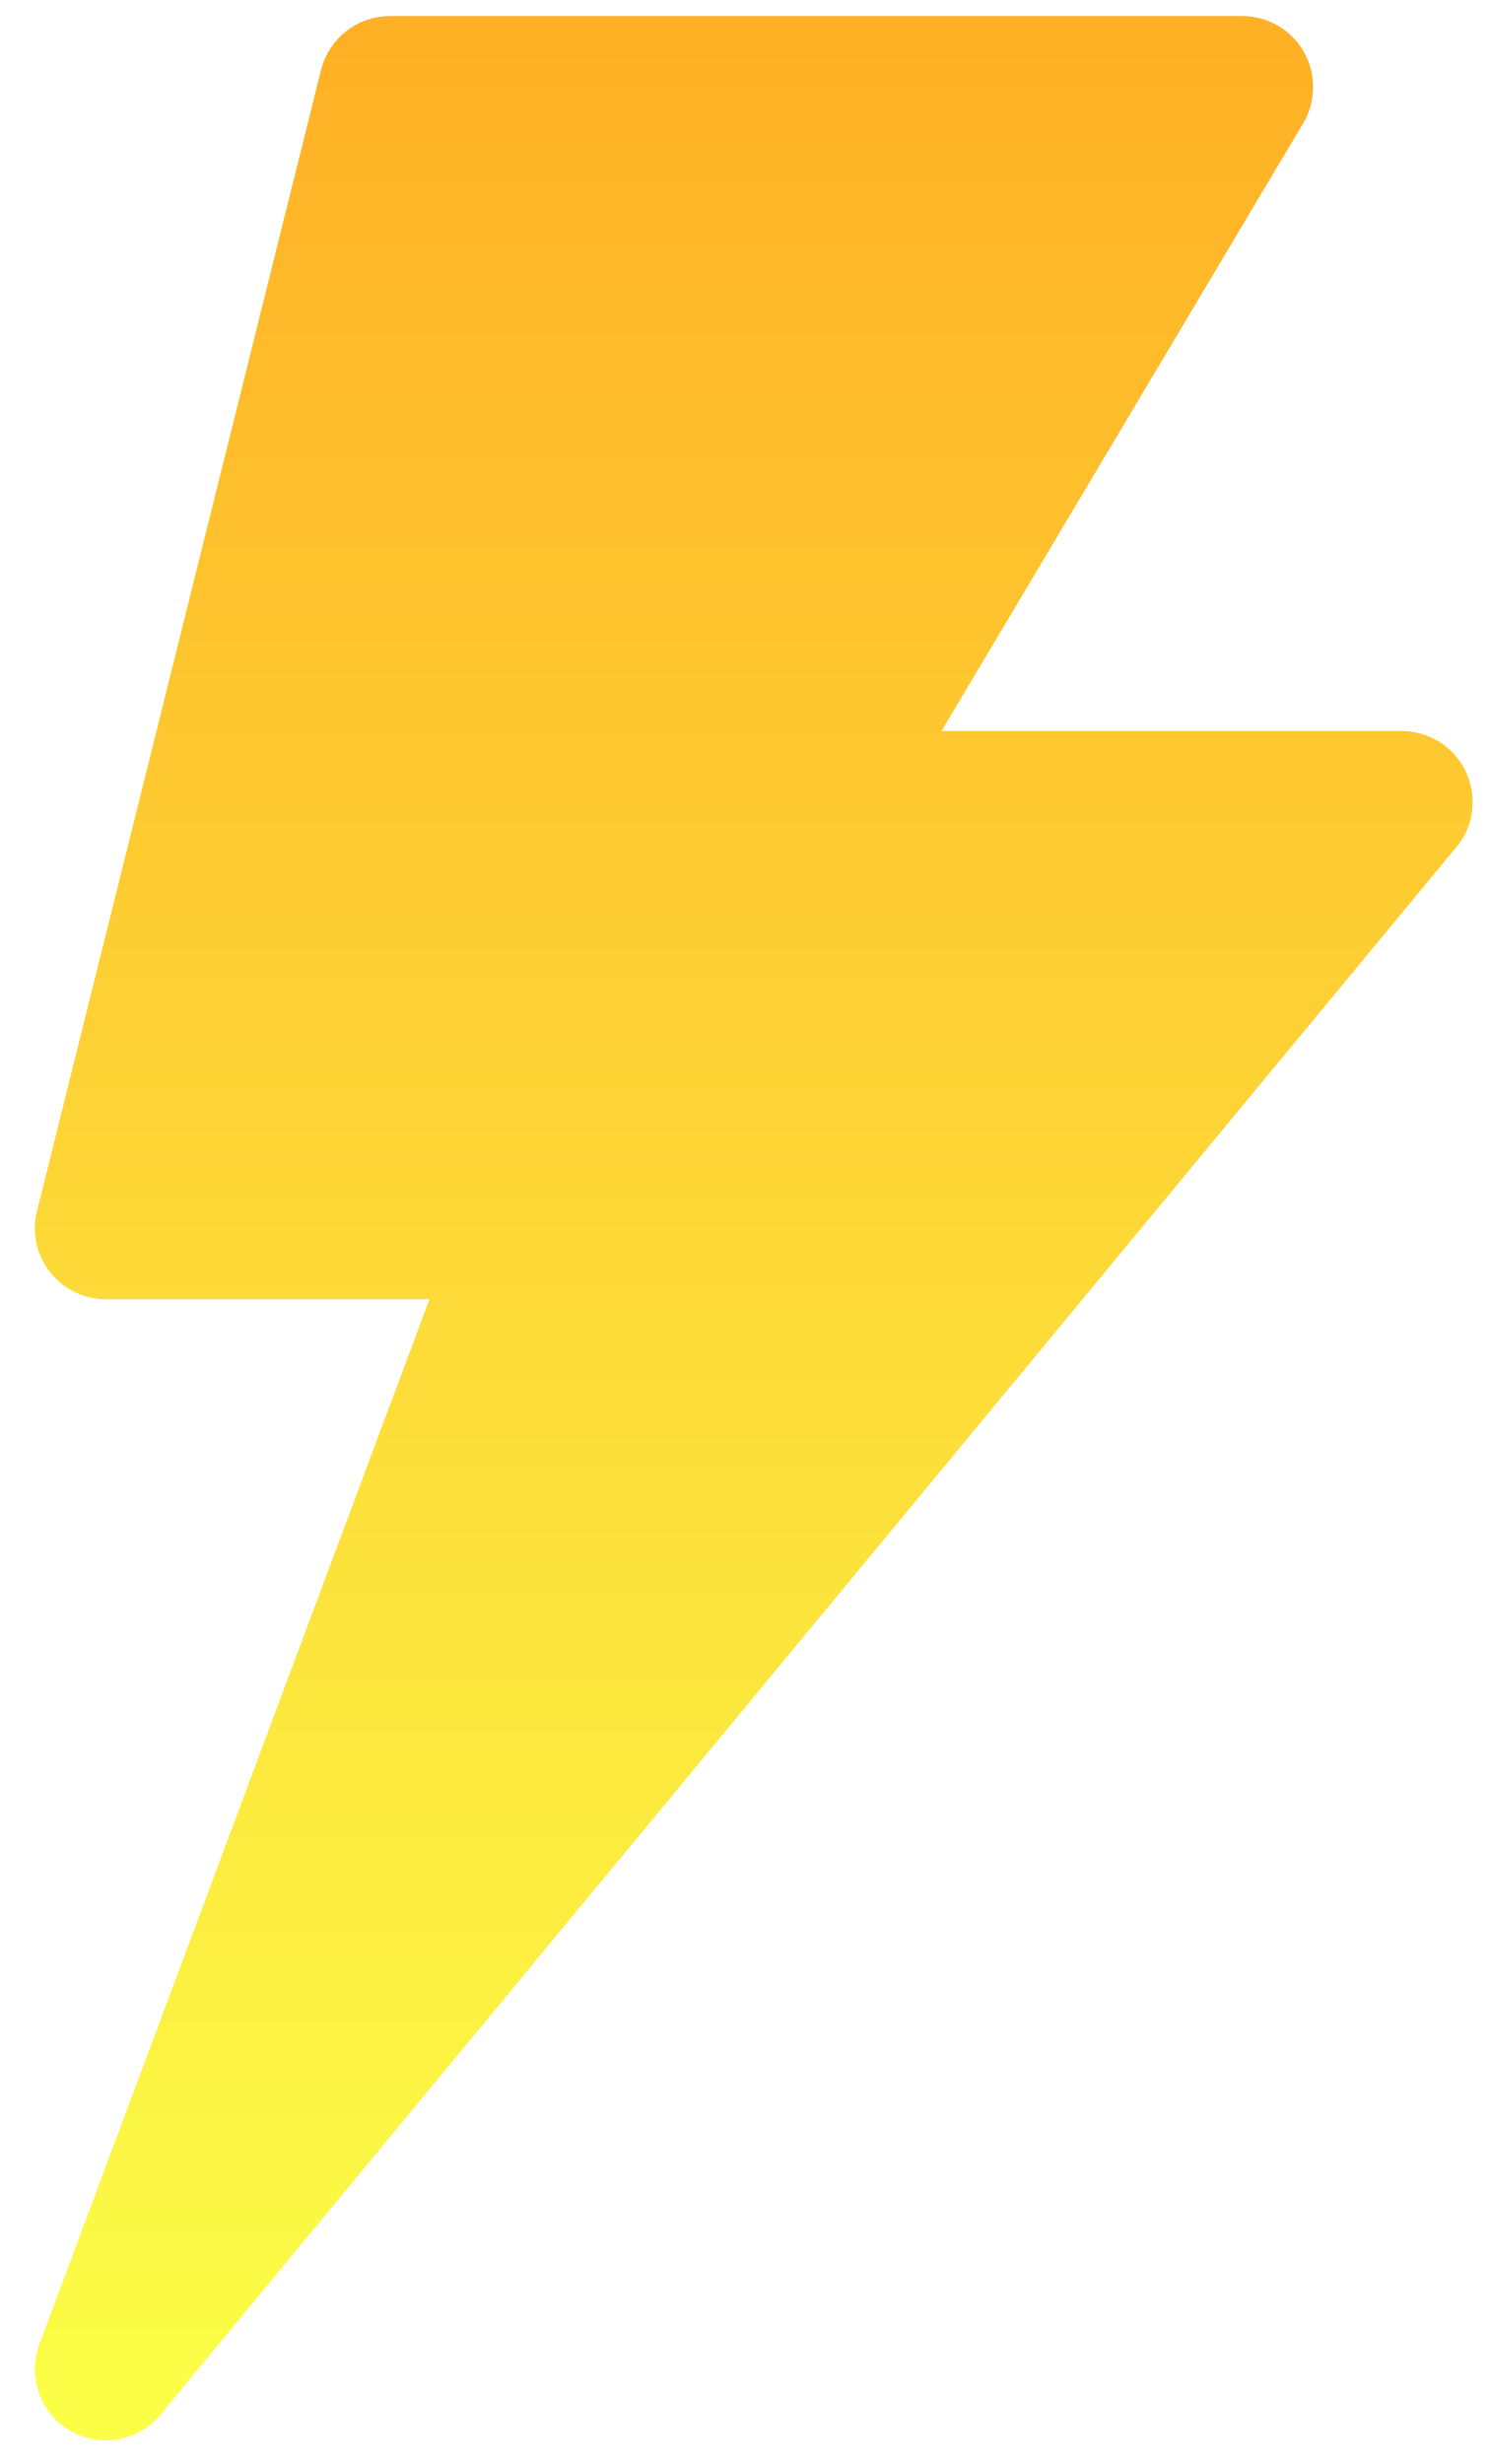
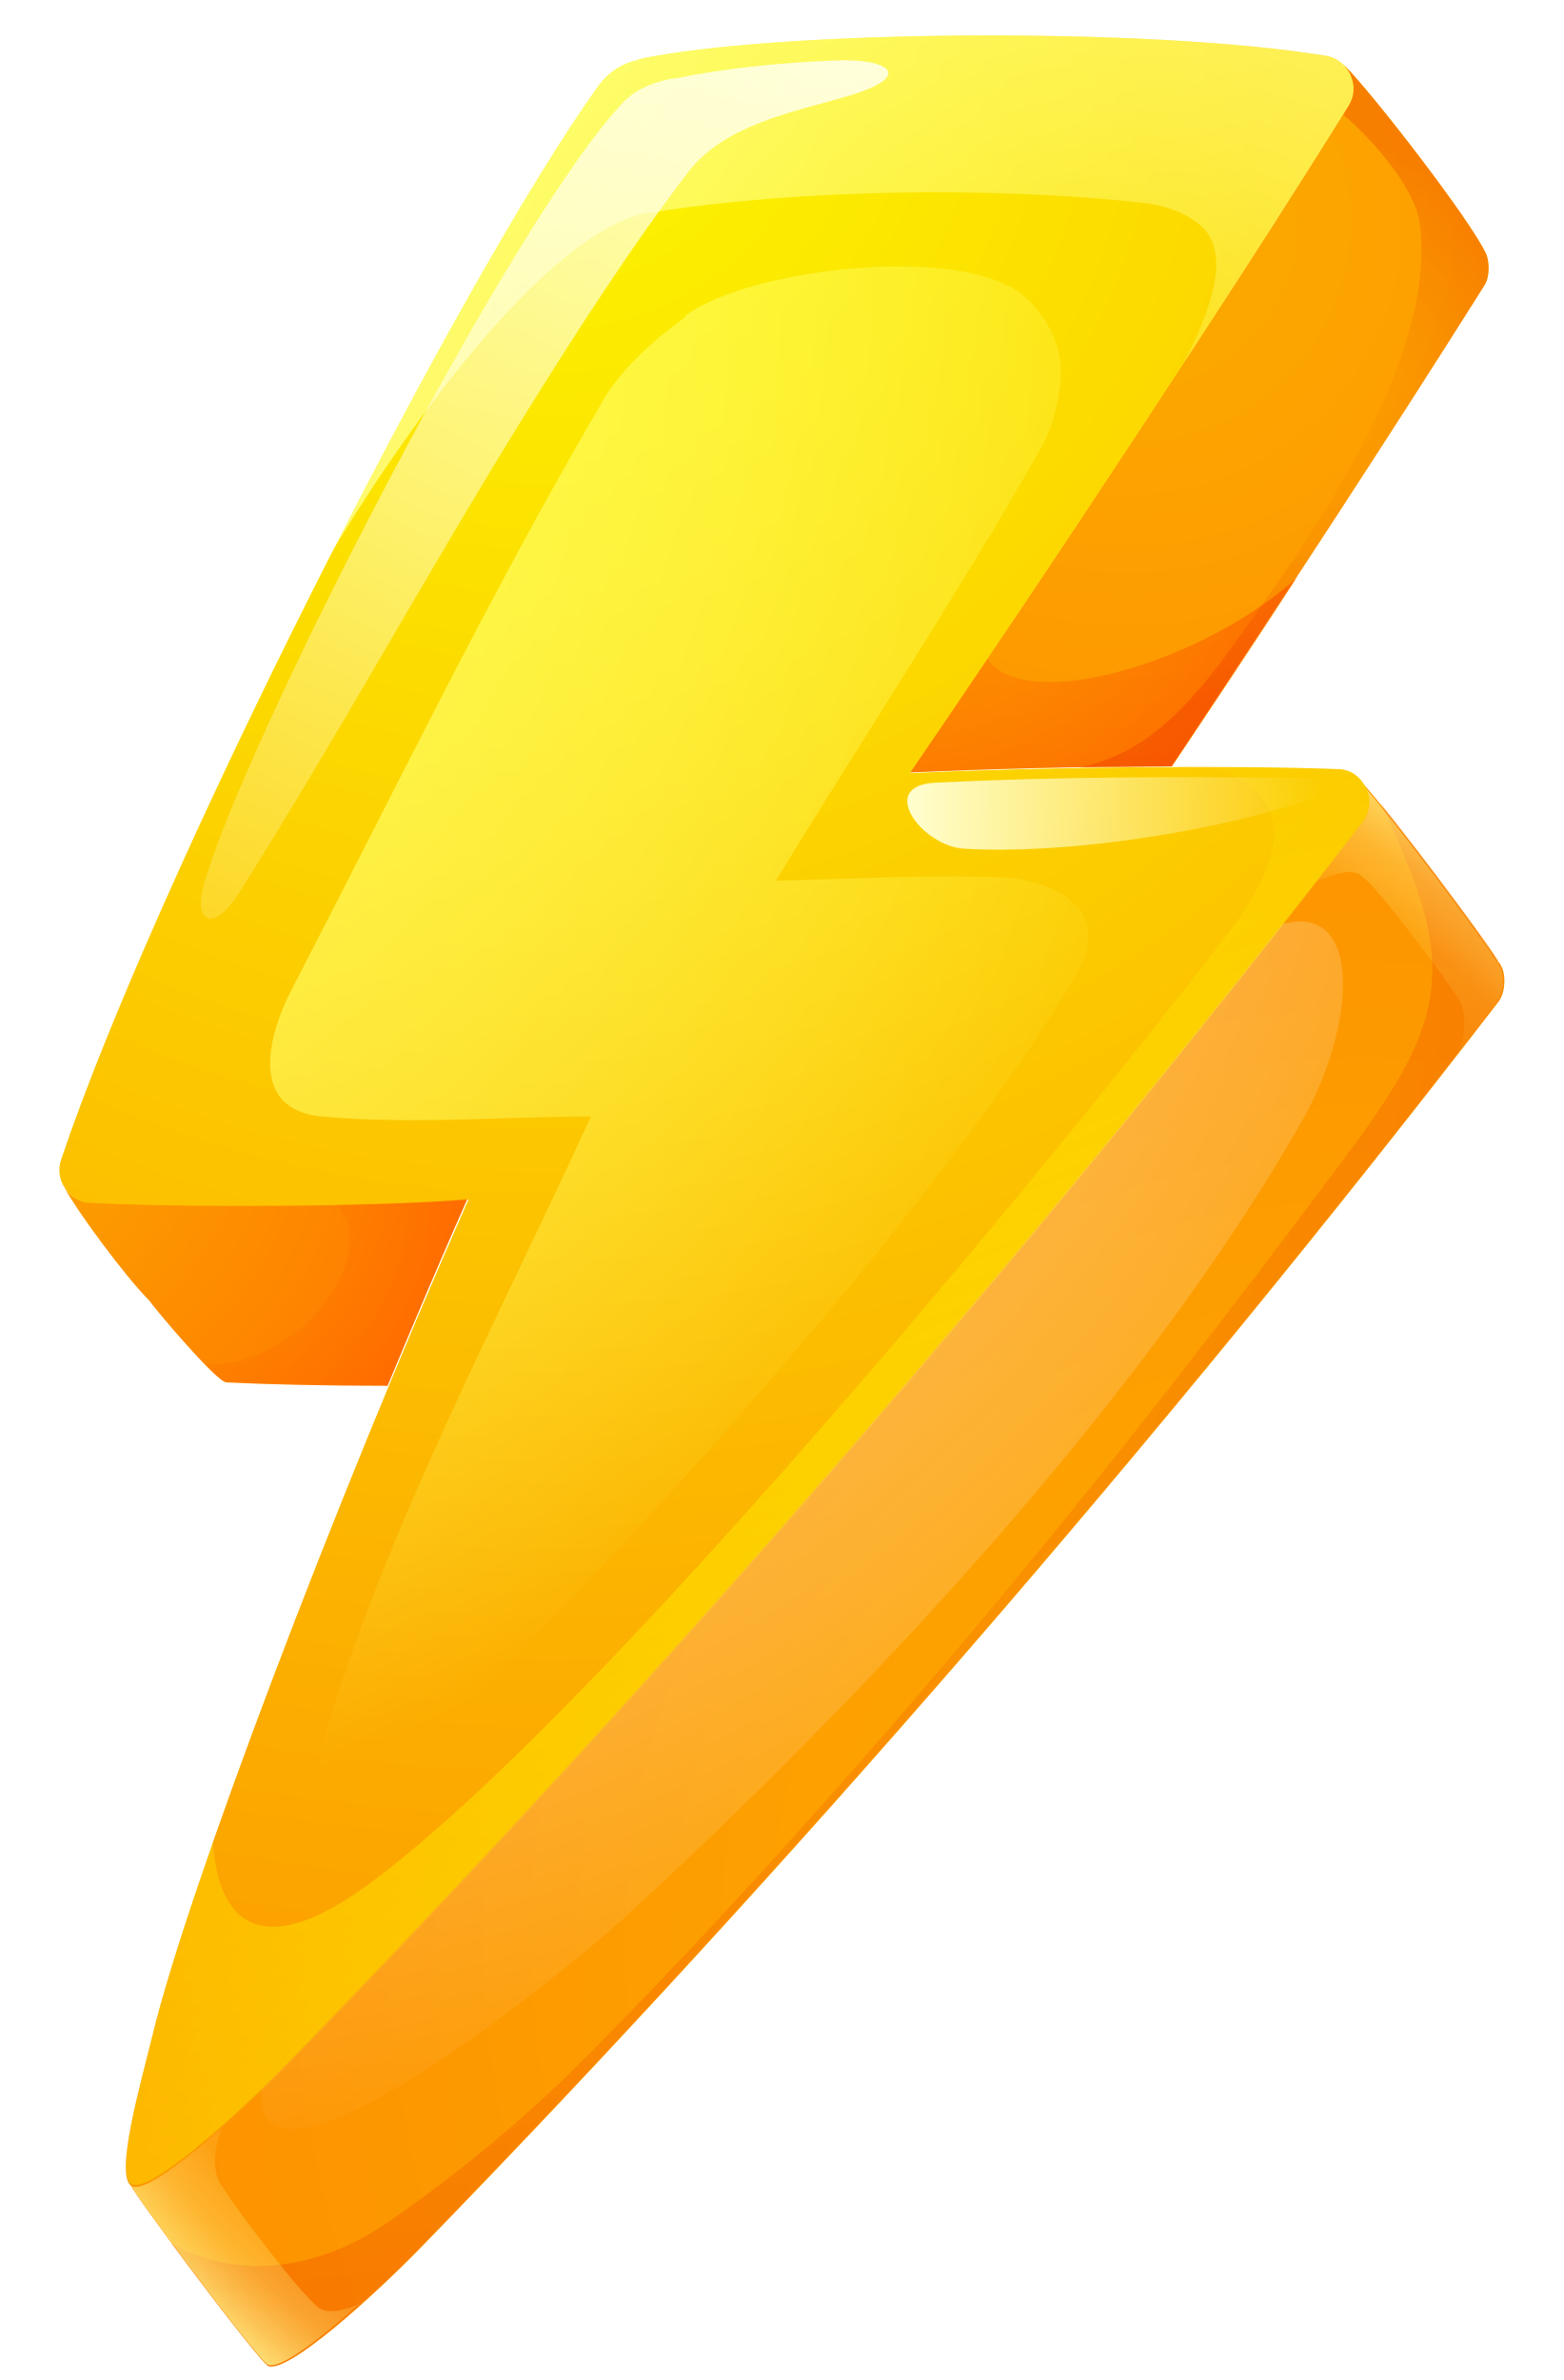
- <svg xmlns="http://www.w3.org/2000/svg" width="32" height="53" viewBox="0 0 32 53" fill="none">
-   <path d="M28.052 1.119C27.78 0.64 27.273 0.345 26.722 0.345H8.389C7.688 0.345 7.078 0.822 6.907 1.503L0.796 26.049C0.682 26.505 0.784 26.989 1.074 27.359C1.363 27.73 1.808 27.947 2.278 27.947H9.239L0.847 50.428C0.579 51.144 0.882 51.948 1.554 52.311C2.23 52.673 3.066 52.479 3.513 51.863L31.389 18.15C31.728 17.686 31.775 17.072 31.516 16.558C31.255 16.047 30.728 15.724 30.154 15.724H20.255L28.032 2.659C28.316 2.186 28.323 1.598 28.052 1.119Z" fill="url(#paint0_linear_2053_10026)" />
+ <svg xmlns="http://www.w3.org/2000/svg" width="23" height="35" viewBox="0 0 23 35" fill="none">
+   <path fill-rule="evenodd" clip-rule="evenodd" d="M6.88 17.63C5.51 17.74 2.74 17.75 1.33 17.68C1.17 17.68 1.04 17.6 0.95 17.47C1.12 17.79 1.83 18.76 2.19 19.12C2.28 19.25 3.18 20.32 3.33 20.33C3.94 20.36 4.81 20.38 5.7 20.38C6.09 19.44 6.48 18.52 6.87 17.64L6.88 17.63Z" fill="url(#paint0_radial_15_3239)" />
+   <path fill-rule="evenodd" clip-rule="evenodd" d="M19.83 1.55C17.9 4.63 15.48 8.29 13.38 11.36C14.48 11.31 15.91 11.27 17.23 11.27C18.81 8.9 20.44 6.41 21.83 4.2C21.92 4.06 21.9 3.84 21.86 3.74C21.64 3.25 20.16 1.34 19.77 0.96C19.84 1.12 19.83 1.28 19.74 1.42L19.83 1.55Z" fill="url(#paint1_radial_15_3239)" />
+   <path fill-rule="evenodd" clip-rule="evenodd" d="M20.04 12.08C15.05 18.56 9.51 24.92 4.26 30.33C3.5 31.11 2.21 32.28 1.94 32.14C1.94 32.14 1.94 32.14 1.93 32.14C1.93 32.14 1.92 32.13 1.91 32.12C2.02 32.34 3.6 34.45 3.9 34.75C3.92 34.77 3.93 34.78 3.94 34.79C4.21 34.93 5.51 33.76 6.26 32.98C11.52 27.57 17.05 21.21 22.04 14.73C22.15 14.58 22.14 14.33 22.09 14.23C22.04 14.13 22.06 14.17 22.03 14.14C21.81 13.77 20.45 11.97 20.06 11.54C20.06 11.54 20.06 11.54 20.06 11.55C20.14 11.72 20.12 11.9 20.01 12.05L20.04 12.08Z" fill="url(#paint2_radial_15_3239)" />
+   <path style="mix-blend-mode:multiply" opacity="0.5" fill-rule="evenodd" clip-rule="evenodd" d="M19.75 1.68C20.22 2.08 20.81 2.78 20.88 3.28C21.15 5.34 19.18 8.04 18.1 9.54C17.26 10.71 16.63 11.12 15.87 11.29C16.33 11.29 16.79 11.28 17.23 11.27C18.81 8.9 20.44 6.41 21.83 4.2C21.92 4.06 21.9 3.84 21.86 3.74C21.64 3.25 20.17 1.35 19.77 0.96C19.84 1.11 19.83 1.28 19.74 1.42C19.71 1.46 19.69 1.5 19.66 1.54L19.75 1.68Z" fill="url(#paint3_radial_15_3239)" />
+   <path style="mix-blend-mode:multiply" opacity="0.5" fill-rule="evenodd" clip-rule="evenodd" d="M22.04 14.13C21.85 13.82 20.83 12.46 20.3 11.8C21.38 14.06 21.38 14.87 19.9 16.86C18.08 19.31 16.21 21.72 14.25 24.05C12.45 26.18 10.59 28.26 8.63 30.24C7.75 31.13 6.78 31.93 5.75 32.65C4.55 33.49 3.36 33.47 2.52 32.99C3.03 33.68 3.71 34.56 3.89 34.75C3.91 34.77 3.92 34.78 3.93 34.79C4.2 34.93 5.5 33.76 6.25 32.98C11.51 27.57 17.04 21.21 22.03 14.73C22.14 14.58 22.13 14.33 22.08 14.23C22.03 14.13 22.05 14.17 22.02 14.14L22.04 14.13Z" fill="url(#paint4_radial_15_3239)" />
+   <path style="mix-blend-mode:screen" fill-rule="evenodd" clip-rule="evenodd" d="M5.34 33.85C5.11 33.97 4.83 34.04 4.69 33.94C4.43 33.75 3.47 32.48 3.3 32.2C3.28 32.18 3.27 32.15 3.25 32.13C3.1 31.88 3.16 31.54 3.28 31.25C2.68 31.78 2.1 32.22 1.93 32.13C1.92 32.13 1.91 32.11 1.9 32.1C2.01 32.32 3.59 34.43 3.89 34.73C3.91 34.75 3.92 34.76 3.93 34.77C4.1 34.87 4.72 34.39 5.33 33.84L5.34 33.85ZM19.47 12.92C19.68 12.83 19.9 12.78 20.02 12.88C20.04 12.9 20.06 12.91 20.08 12.93C20.33 13.14 21.28 14.42 21.45 14.69C21.58 14.91 21.55 15.21 21.45 15.47C21.64 15.22 21.83 14.98 22.02 14.73C22.13 14.58 22.12 14.33 22.07 14.23C22.02 14.13 22.04 14.17 22.01 14.14C21.79 13.77 20.43 11.97 20.04 11.54C20.04 11.55 20.06 11.57 20.06 11.58C20.14 11.75 20.12 11.93 20.01 12.08C19.79 12.36 19.58 12.64 19.36 12.92C19.34 12.94 19.33 12.96 19.31 12.99C19.35 12.97 19.4 12.94 19.44 12.92H19.47Z" fill="url(#paint5_radial_15_3239)" />
+   <path fill-rule="evenodd" clip-rule="evenodd" d="M9.39 0.87C11.43 0.44 16.87 0.39 19.5 0.82C19.67 0.85 19.79 0.95 19.86 1.1C19.93 1.25 19.92 1.42 19.83 1.56C17.9 4.64 15.48 8.3 13.38 11.37C15.25 11.28 18.1 11.25 19.67 11.31C19.86 11.31 20.01 11.42 20.09 11.59C20.17 11.76 20.15 11.94 20.04 12.09C15.05 18.57 9.51 24.93 4.26 30.34C3.5 31.12 2.21 32.29 1.94 32.15C1.67 32.01 2.08 30.6 2.25 29.9C2.76 27.8 4.91 22.12 6.89 17.64C5.52 17.75 2.75 17.76 1.34 17.69C1.18 17.69 1.05 17.61 0.96 17.48C0.87 17.35 0.85 17.2 0.9 17.05C2.27 12.97 6.71 4.18 8.8 1.26C8.95 1.06 9.14 0.93 9.39 0.88V0.87Z" fill="url(#paint6_radial_15_3239)" />
+   <path style="mix-blend-mode:multiply" fill-rule="evenodd" clip-rule="evenodd" d="M19.07 8.5C17.72 9.72 15.11 10.52 14.52 9.69C14.14 10.26 13.76 10.82 13.39 11.36C14.49 11.31 15.92 11.27 17.24 11.27C17.85 10.36 18.47 9.43 19.07 8.5Z" fill="url(#paint7_radial_15_3239)" />
+   <path style="mix-blend-mode:multiply" fill-rule="evenodd" clip-rule="evenodd" d="M4.92 17.71C5.66 18.29 4.52 20.1 3.02 20.07C3.16 20.22 3.28 20.32 3.33 20.32C3.94 20.35 4.81 20.37 5.7 20.37C6.09 19.43 6.48 18.51 6.87 17.63C6.36 17.67 5.67 17.7 4.92 17.71Z" fill="url(#paint8_radial_15_3239)" />
+   <path style="mix-blend-mode:screen" fill-rule="evenodd" clip-rule="evenodd" d="M9.56 3.13C11.7 2.78 14.61 2.74 16.78 2.98C17.09 3.01 17.41 3.11 17.65 3.31C18.13 3.71 17.8 4.59 17.39 5.37C18.25 4.06 19.08 2.77 19.83 1.56C19.92 1.42 19.93 1.26 19.86 1.1C19.79 0.94 19.66 0.85 19.5 0.82C16.87 0.39 11.43 0.44 9.39 0.87C9.14 0.92 8.95 1.05 8.8 1.25C7.8 2.64 6.27 5.36 4.79 8.27C5.82 6.52 8.01 3.38 9.56 3.12V3.13Z" fill="url(#paint9_radial_15_3239)" />
+   <path style="mix-blend-mode:screen" fill-rule="evenodd" clip-rule="evenodd" d="M1.92 32.13C1.92 32.13 1.92 32.13 1.93 32.13C1.93 32.13 1.93 32.13 1.92 32.13ZM19.67 11.3C19.16 11.28 18.52 11.27 17.82 11.27C19 11.65 19 12.51 18.05 13.74C15.51 17.05 8.74 25.28 5.42 27.71C3.74 28.94 3.19 28.16 3.13 27.06C2.72 28.25 2.4 29.23 2.25 29.88C2.09 30.55 1.71 31.86 1.91 32.1C1.91 32.1 1.92 32.11 1.93 32.12C1.93 32.12 1.93 32.12 1.94 32.12C2.11 32.21 2.69 31.77 3.29 31.24C3.64 30.93 3.99 30.59 4.26 30.31C9.27 25.16 14.54 19.13 19.34 12.97C19.57 12.67 19.81 12.37 20.04 12.07C20.15 11.92 20.17 11.74 20.09 11.57C20.09 11.57 20.09 11.56 20.09 11.55C20.01 11.41 19.86 11.32 19.69 11.32L19.67 11.3Z" fill="url(#paint10_radial_15_3239)" />
+   <path style="mix-blend-mode:screen" fill-rule="evenodd" clip-rule="evenodd" d="M9.91 1.15C9.65 1.2 9.38 1.29 9.19 1.48C7.55 3.17 3.58 10.94 3 13C2.96 13.14 2.91 13.38 3.02 13.48C3.18 13.61 3.43 13.27 3.51 13.14C4.97 10.83 6.28 8.42 7.72 6.1C8.44 4.94 9.3 3.6 10.13 2.52C10.66 1.84 11.65 1.65 12.41 1.43C13.51 1.12 13.06 0.85 12.27 0.89C11.51 0.92 10.67 1 9.9 1.16L9.91 1.15Z" fill="url(#paint11_linear_15_3239)" />
+   <path style="mix-blend-mode:screen" fill-rule="evenodd" clip-rule="evenodd" d="M19.13 11.44C17.34 11.42 15.55 11.42 13.76 11.51C12.89 11.55 13.56 12.44 14.17 12.48C15.58 12.57 17.69 12.26 19.07 11.82C19.22 11.77 19.43 11.71 19.46 11.56C19.48 11.44 19.25 11.44 19.13 11.44Z" fill="url(#paint12_linear_15_3239)" />
+   <path style="mix-blend-mode:screen" opacity="0.5" fill-rule="evenodd" clip-rule="evenodd" d="M3.84 30.74C3.73 32.69 8.22 29.09 9.23 28.16C12.68 24.99 16.8 20.61 19.14 16.5C19.95 15.09 20.05 13.26 18.86 13.59C14.22 19.49 9.18 25.25 4.37 30.2C4.33 30.24 4.3 30.28 4.26 30.31C4.13 30.44 3.99 30.59 3.84 30.73V30.74Z" fill="url(#paint13_radial_15_3239)" />
+   <path style="mix-blend-mode:screen" fill-rule="evenodd" clip-rule="evenodd" d="M10.08 4.66C9.61 5.01 9.14 5.41 8.85 5.92C7.2 8.74 5.78 11.68 4.28 14.57C3.97 15.17 3.62 16.32 4.74 16.42C6.05 16.54 7.38 16.42 8.69 16.42C7.33 19.4 5.68 22.45 4.76 25.59C4.48 26.56 5.27 26.58 5.89 26C8.77 23.33 13.81 17.81 15.85 14.29C16.38 13.37 15.48 12.93 14.72 12.9C13.62 12.86 12.51 12.93 11.41 12.95C12.69 10.86 14.04 8.81 15.26 6.68C15.44 6.38 15.55 6.03 15.59 5.68C15.66 5.17 15.45 4.71 15.08 4.37C14.51 3.85 12.94 3.82 11.66 4.07C10.99 4.2 10.4 4.4 10.07 4.65L10.08 4.66Z" fill="url(#paint14_radial_15_3239)" />
  <defs>
-     <linearGradient id="paint0_linear_2053_10026" x1="14.5" y1="51.748" x2="14.5" y2="-0.4" gradientUnits="userSpaceOnUse">
-       <stop stop-color="#FBFE47" />
-       <stop offset="1" stop-color="#FFAF25" />
+     <radialGradient id="paint0_radial_15_3239" cx="0" cy="0" r="1" gradientUnits="userSpaceOnUse" gradientTransform="translate(-0.760049 15.89) scale(8.82)">
+       <stop stop-color="#FCAC00" />
+       <stop offset="1" stop-color="#FF7300" />
+     </radialGradient>
+     <radialGradient id="paint1_radial_15_3239" cx="0" cy="0" r="1" gradientUnits="userSpaceOnUse" gradientTransform="translate(16.61 3.27996) scale(21.6 21.6)">
+       <stop stop-color="#FCAC00" />
+       <stop offset="1" stop-color="#FF7300" />
+     </radialGradient>
+     <radialGradient id="paint2_radial_15_3239" cx="0" cy="0" r="1" gradientUnits="userSpaceOnUse" gradientTransform="translate(20.1899 28.6) scale(40.6 40.6)">
+       <stop stop-color="#FCAC00" />
+       <stop offset="1" stop-color="#FF7300" />
+     </radialGradient>
+     <radialGradient id="paint3_radial_15_3239" cx="0" cy="0" r="1" gradientUnits="userSpaceOnUse" gradientTransform="translate(18.88 6.12996) scale(4.23)">
+       <stop stop-color="white" />
+       <stop offset="0.1" stop-color="#FEFCF9" />
+       <stop offset="0.22" stop-color="#FDF5E9" />
+       <stop offset="0.36" stop-color="#FCEACE" />
+       <stop offset="0.51" stop-color="#FADAA9" />
+       <stop offset="0.67" stop-color="#F8C67A" />
+       <stop offset="0.84" stop-color="#F6AD40" />
+       <stop offset="1" stop-color="#F39200" />
+     </radialGradient>
+     <radialGradient id="paint4_radial_15_3239" cx="0" cy="0" r="1" gradientUnits="userSpaceOnUse" gradientTransform="translate(3.2499 14.05) scale(22.61)">
+       <stop stop-color="white" />
+       <stop offset="0.1" stop-color="#FEFCF9" />
+       <stop offset="0.22" stop-color="#FDF5E9" />
+       <stop offset="0.36" stop-color="#FCEACE" />
+       <stop offset="0.51" stop-color="#FADAA9" />
+       <stop offset="0.67" stop-color="#F8C67A" />
+       <stop offset="0.84" stop-color="#F6AD40" />
+       <stop offset="1" stop-color="#F39200" />
+     </radialGradient>
+     <radialGradient id="paint5_radial_15_3239" cx="0" cy="0" r="1" gradientUnits="userSpaceOnUse" gradientTransform="translate(13.0599 23.77) scale(14.57)">
+       <stop offset="0.58" />
+       <stop offset="0.74" stop-color="#010101" />
+       <stop offset="0.79" stop-color="#080804" />
+       <stop offset="0.83" stop-color="#14130B" />
+       <stop offset="0.87" stop-color="#252214" />
+       <stop offset="0.89" stop-color="#3B3721" />
+       <stop offset="0.92" stop-color="#565030" />
+       <stop offset="0.94" stop-color="#776F42" />
+       <stop offset="0.96" stop-color="#9C9257" />
+       <stop offset="0.98" stop-color="#C7BA70" />
+       <stop offset="1" stop-color="#FFEE8F" />
+     </radialGradient>
+     <radialGradient id="paint6_radial_15_3239" cx="0" cy="0" r="1" gradientUnits="userSpaceOnUse" gradientTransform="translate(8.11995 0.880073) scale(31.4 31.4)">
+       <stop stop-color="#FCF800" />
+       <stop offset="1" stop-color="#FC9700" />
+     </radialGradient>
+     <radialGradient id="paint7_radial_15_3239" cx="0" cy="0" r="1" gradientUnits="userSpaceOnUse" gradientTransform="translate(12.6699 6.52) scale(8.28 8.28)">
+       <stop stop-color="white" />
+       <stop offset="0.1" stop-color="#FFFCF9" />
+       <stop offset="0.22" stop-color="#FFF6E9" />
+       <stop offset="0.36" stop-color="#FFECCE" />
+       <stop offset="0.51" stop-color="#FFDEA9" />
+       <stop offset="0.67" stop-color="#FFCB7A" />
+       <stop offset="0.84" stop-color="#FFB540" />
+       <stop offset="1" stop-color="#FF9D00" />
+     </radialGradient>
+     <radialGradient id="paint8_radial_15_3239" cx="0" cy="0" r="1" gradientUnits="userSpaceOnUse" gradientTransform="translate(3.0599 17.7601) scale(7.95 7.95)">
+       <stop stop-color="white" />
+       <stop offset="0.1" stop-color="#FFFCF9" />
+       <stop offset="0.22" stop-color="#FFF6E9" />
+       <stop offset="0.36" stop-color="#FFECCE" />
+       <stop offset="0.51" stop-color="#FFDEA9" />
+       <stop offset="0.67" stop-color="#FFCB7A" />
+       <stop offset="0.84" stop-color="#FFB540" />
+       <stop offset="1" stop-color="#FF9D00" />
+     </radialGradient>
+     <radialGradient id="paint9_radial_15_3239" cx="0" cy="0" r="1" gradientUnits="userSpaceOnUse" gradientTransform="translate(16.6099 7.79007) scale(16.66 16.66)">
+       <stop />
+       <stop offset="0.08" stop-color="#222111" />
+       <stop offset="0.22" stop-color="#5C582E" />
+       <stop offset="0.36" stop-color="#8E8747" />
+       <stop offset="0.5" stop-color="#B6AE5B" />
+       <stop offset="0.64" stop-color="#D6CC6B" />
+       <stop offset="0.77" stop-color="#ECE176" />
+       <stop offset="0.89" stop-color="#FAEE7D" />
+       <stop offset="1" stop-color="#FFF380" />
+     </radialGradient>
+     <radialGradient id="paint10_radial_15_3239" cx="0" cy="0" r="1" gradientUnits="userSpaceOnUse" gradientTransform="translate(25.15 42.18) scale(33.5 33.5)">
+       <stop stop-color="#FFD000" />
+       <stop offset="0.11" stop-color="#FACC00" />
+       <stop offset="0.23" stop-color="#ECC100" />
+       <stop offset="0.36" stop-color="#D6AE00" />
+       <stop offset="0.5" stop-color="#B69500" />
+       <stop offset="0.64" stop-color="#8E7300" />
+       <stop offset="0.78" stop-color="#5C4B00" />
+       <stop offset="0.92" stop-color="#221C00" />
+       <stop offset="1" />
+     </radialGradient>
+     <linearGradient id="paint11_linear_15_3239" x1="11.72" y1="-0.35" x2="2.33" y2="17.57" gradientUnits="userSpaceOnUse">
+       <stop stop-color="#FFFACF" />
+       <stop offset="1" />
    </linearGradient>
+     <linearGradient id="paint12_linear_15_3239" x1="13.35" y1="11.96" x2="19.47" y2="11.96" gradientUnits="userSpaceOnUse">
+       <stop stop-color="#FFFACF" />
+       <stop offset="1" />
+     </linearGradient>
+     <radialGradient id="paint13_radial_15_3239" cx="0" cy="0" r="1" gradientUnits="userSpaceOnUse" gradientTransform="translate(1.31 7.80008) scale(24.49)">
+       <stop stop-color="#00FFFF" />
+       <stop offset="0.11" stop-color="#00FAFA" />
+       <stop offset="0.23" stop-color="#00ECEC" />
+       <stop offset="0.36" stop-color="#00D6D6" />
+       <stop offset="0.5" stop-color="#00B6B6" />
+       <stop offset="0.64" stop-color="#008E8E" />
+       <stop offset="0.78" stop-color="#005C5C" />
+       <stop offset="0.92" stop-color="#002222" />
+       <stop offset="1" />
+     </radialGradient>
+     <radialGradient id="paint14_radial_15_3239" cx="0" cy="0" r="1" gradientUnits="userSpaceOnUse" gradientTransform="translate(-3.77005 4.6) scale(23.15)">
+       <stop stop-color="#FFF261" />
+       <stop offset="0.11" stop-color="#FAED5F" />
+       <stop offset="0.23" stop-color="#ECE05A" />
+       <stop offset="0.36" stop-color="#D6CB51" />
+       <stop offset="0.5" stop-color="#B6AD45" />
+       <stop offset="0.64" stop-color="#8E8636" />
+       <stop offset="0.78" stop-color="#5C5723" />
+       <stop offset="0.92" stop-color="#22210D" />
+       <stop offset="1" />
+     </radialGradient>
  </defs>
</svg>
